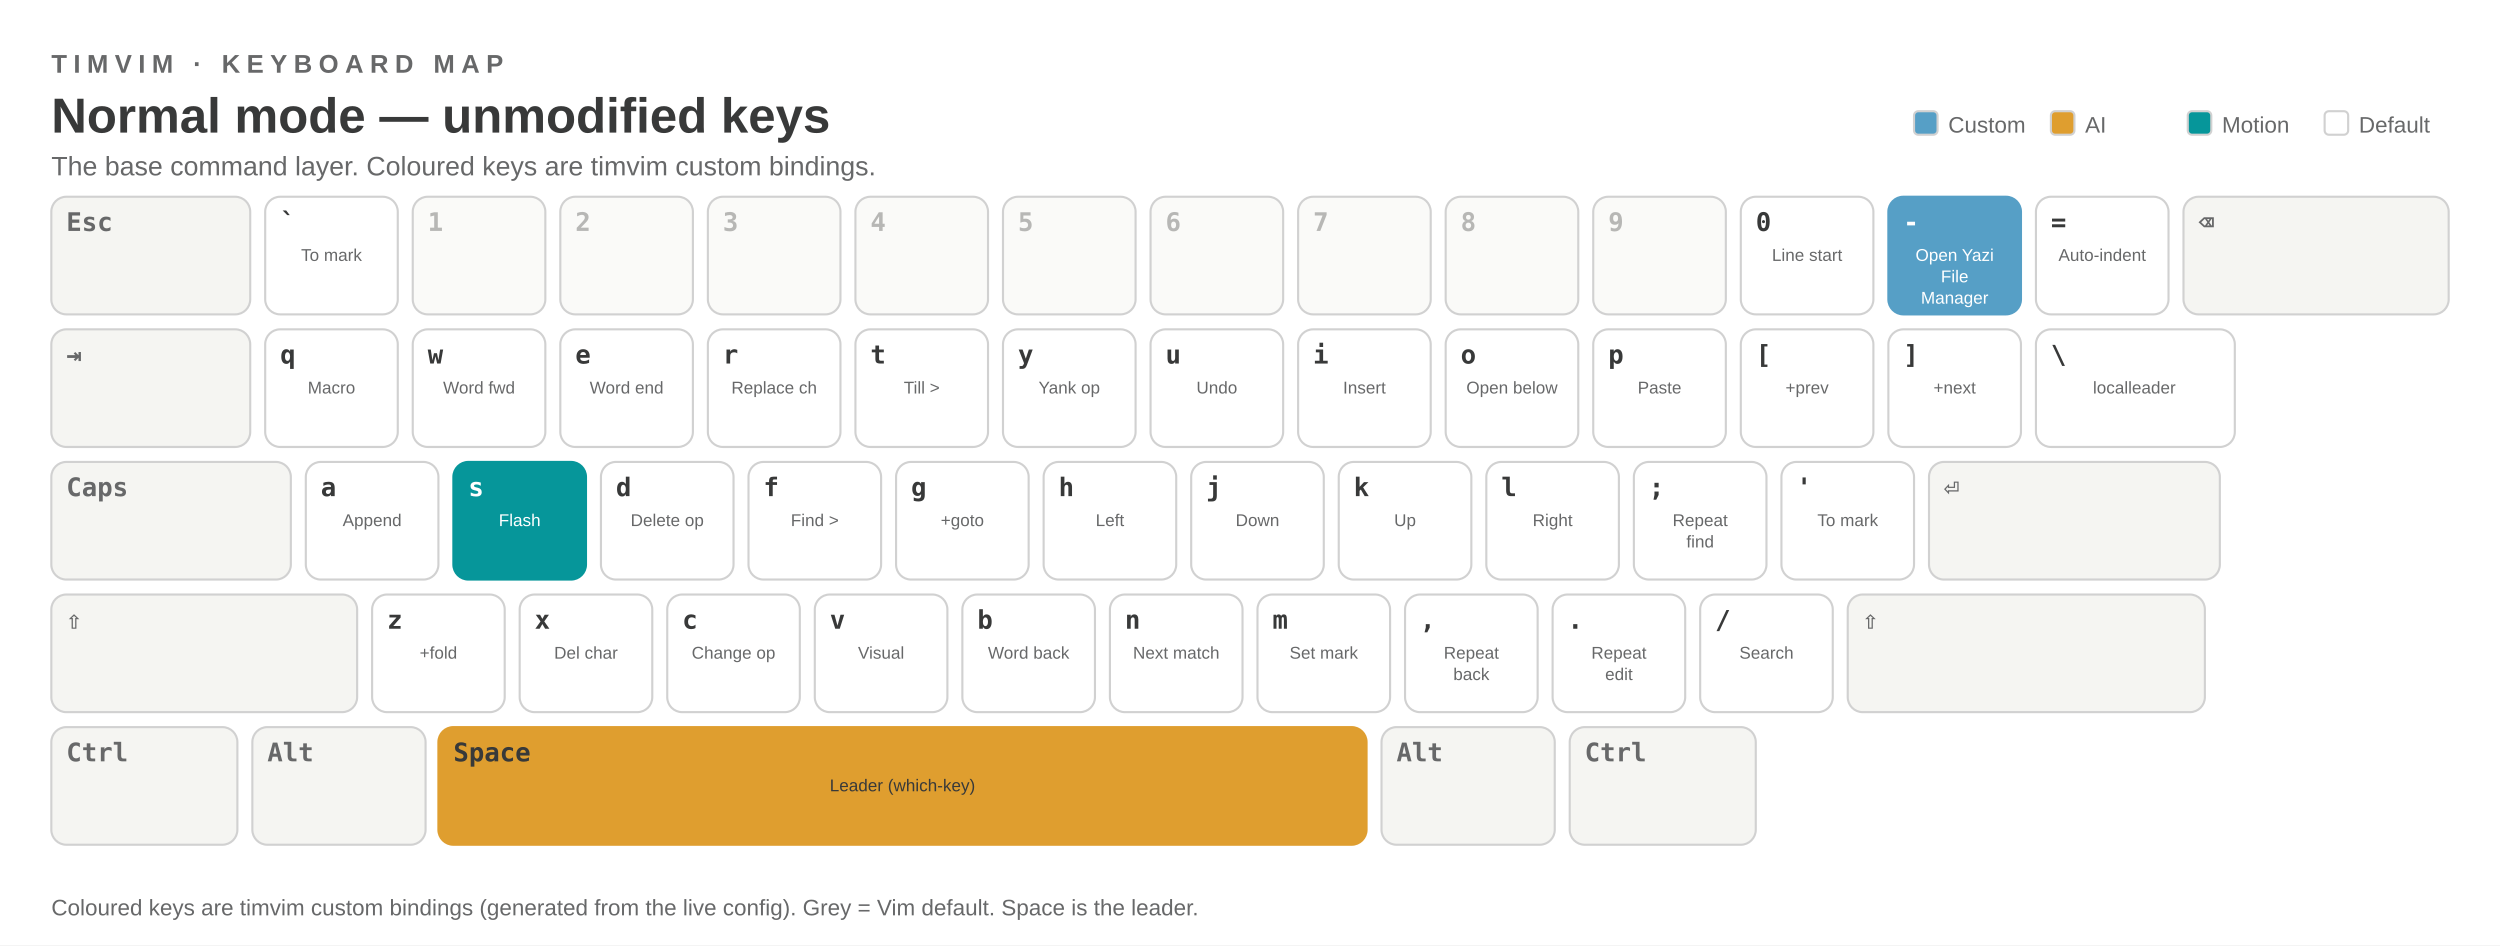
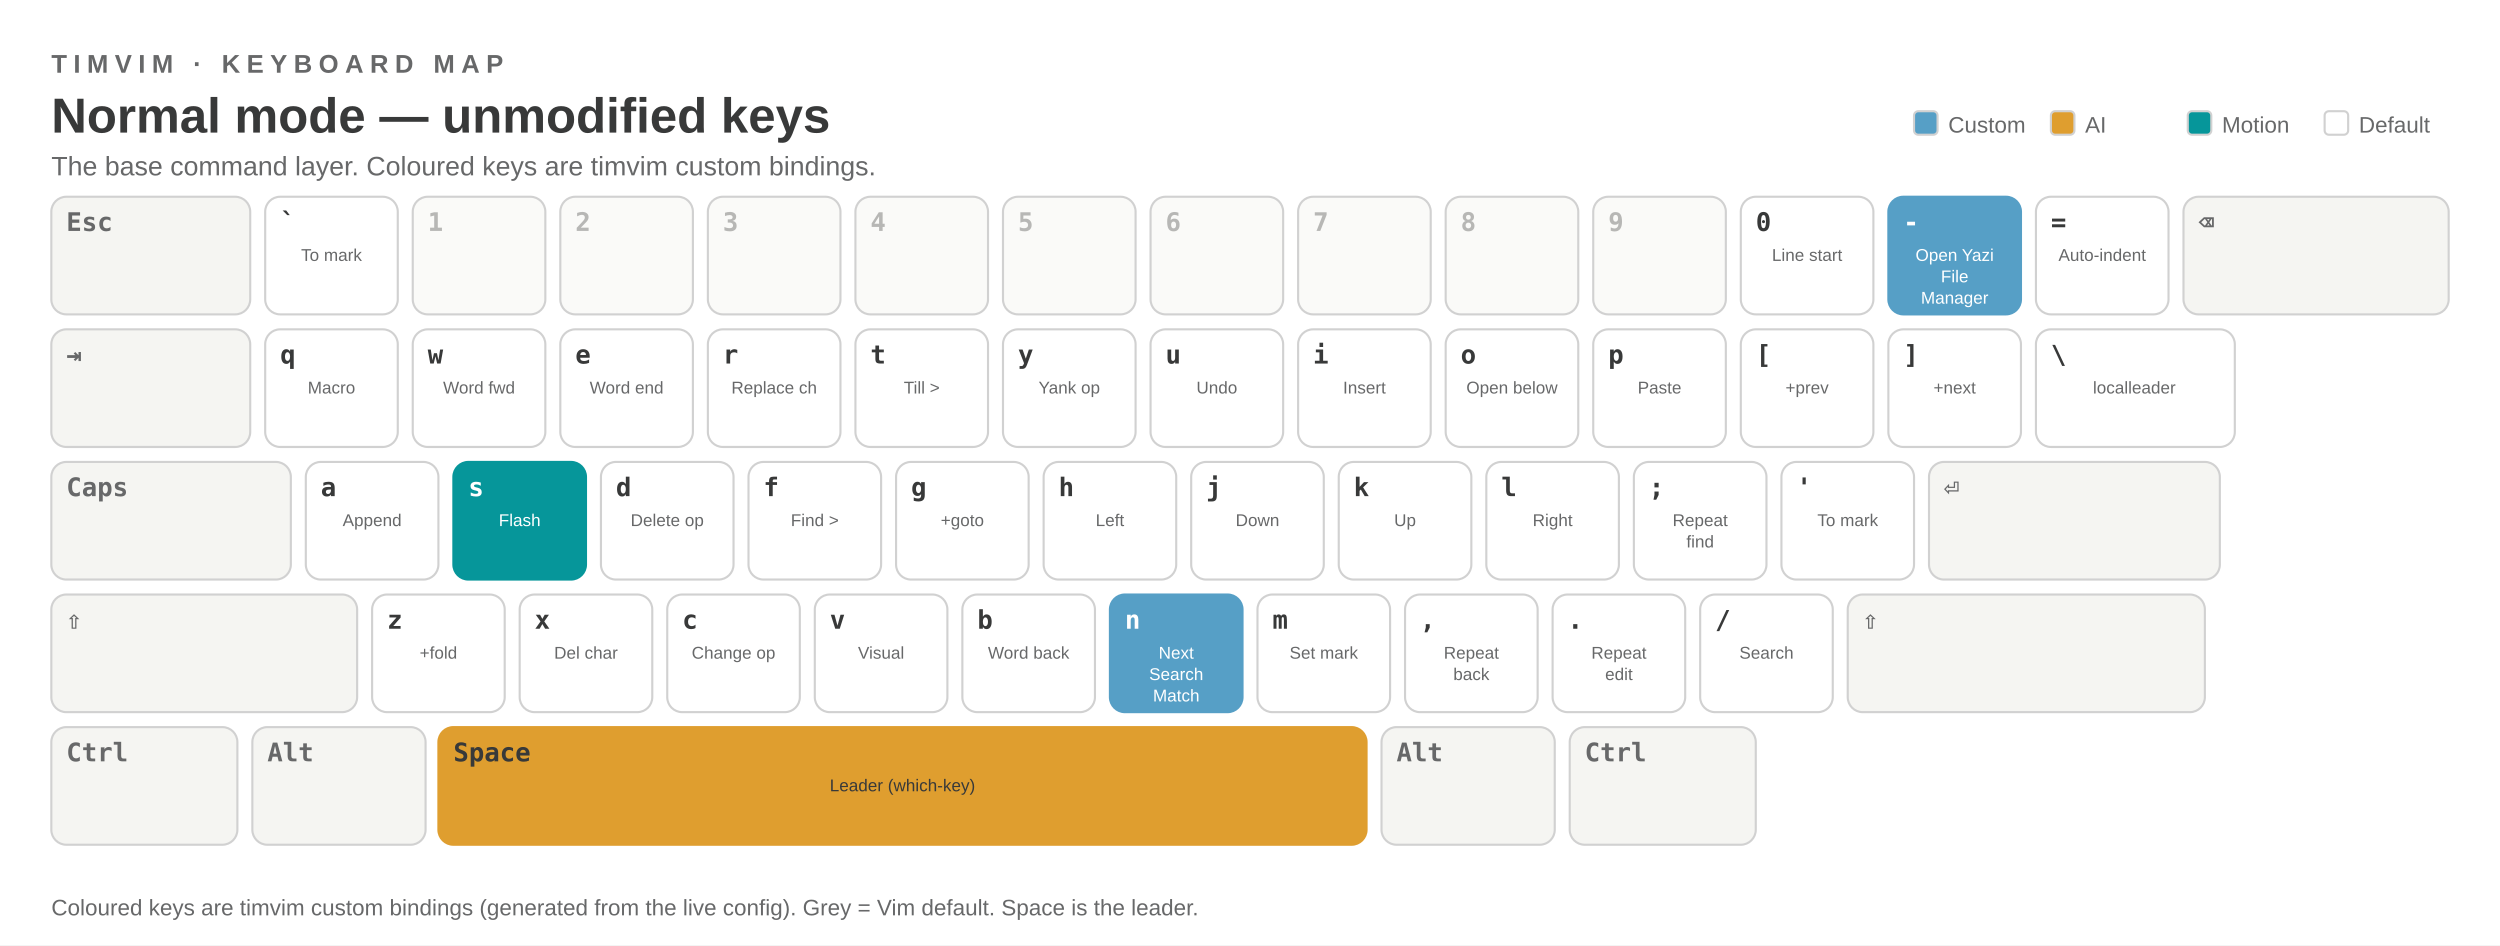
<svg xmlns="http://www.w3.org/2000/svg" width="1169" height="442" viewBox="0 0 1169 442" font-family="Nunito,'Helvetica Neue',Arial,sans-serif">
  <rect width="1169" height="442" fill="#FFFFFF" />
  <text x="24" y="34" fill="#676869" font-size="12" font-weight="700" letter-spacing="3">TIMVIM · KEYBOARD MAP</text>
  <text x="24" y="62" fill="#383939" font-size="23" font-weight="800">Normal mode — unmodified keys</text>
  <text x="24" y="82" fill="#676869" font-size="12.5">The base command layer. Coloured keys are timvim custom bindings.</text>
  <rect x="895" y="52" width="11" height="11" rx="2" fill="#569FC6" stroke="#D1D1D1" />
  <text x="911" y="62" fill="#676869" font-size="10.5">Custom</text>
  <rect x="959" y="52" width="11" height="11" rx="2" fill="#DF9E2F" stroke="#D1D1D1" />
  <text x="975" y="62" fill="#676869" font-size="10.5">AI</text>
  <rect x="1023" y="52" width="11" height="11" rx="2" fill="#06969A" stroke="#D1D1D1" />
  <text x="1039" y="62" fill="#676869" font-size="10.5">Motion</text>
  <rect x="1087" y="52" width="11" height="11" rx="2" fill="#FFFFFF" stroke="#D1D1D1" />
  <text x="1103" y="62" fill="#676869" font-size="10.5">Default</text>
  <rect x="24" y="92" width="93" height="55" rx="7" fill="#F5F5F2" stroke="#D1D1D1" />
  <text x="31" y="108" fill="#676869" font-size="12" font-weight="800" font-family="JetBrains Mono,monospace">Esc</text>
  <rect x="124" y="92" width="62" height="55" rx="7" fill="#FFFFFF" stroke="#D1D1D1" />
  <text x="131" y="108" fill="#383939" font-size="12" font-weight="800" font-family="JetBrains Mono,monospace">`</text>
  <text x="155" y="122" fill="#676869" font-size="8" text-anchor="middle">To mark</text>
  <rect x="193" y="92" width="62" height="55" rx="7" fill="#FAFAF8" stroke="#D1D1D1" />
  <text x="200" y="108" fill="#B7B7B5" font-size="12" font-weight="800" font-family="JetBrains Mono,monospace">1</text>
  <rect x="262" y="92" width="62" height="55" rx="7" fill="#FAFAF8" stroke="#D1D1D1" />
  <text x="269" y="108" fill="#B7B7B5" font-size="12" font-weight="800" font-family="JetBrains Mono,monospace">2</text>
  <rect x="331" y="92" width="62" height="55" rx="7" fill="#FAFAF8" stroke="#D1D1D1" />
  <text x="338" y="108" fill="#B7B7B5" font-size="12" font-weight="800" font-family="JetBrains Mono,monospace">3</text>
  <rect x="400" y="92" width="62" height="55" rx="7" fill="#FAFAF8" stroke="#D1D1D1" />
  <text x="407" y="108" fill="#B7B7B5" font-size="12" font-weight="800" font-family="JetBrains Mono,monospace">4</text>
  <rect x="469" y="92" width="62" height="55" rx="7" fill="#FAFAF8" stroke="#D1D1D1" />
  <text x="476" y="108" fill="#B7B7B5" font-size="12" font-weight="800" font-family="JetBrains Mono,monospace">5</text>
  <rect x="538" y="92" width="62" height="55" rx="7" fill="#FAFAF8" stroke="#D1D1D1" />
  <text x="545" y="108" fill="#B7B7B5" font-size="12" font-weight="800" font-family="JetBrains Mono,monospace">6</text>
  <rect x="607" y="92" width="62" height="55" rx="7" fill="#FAFAF8" stroke="#D1D1D1" />
  <text x="614" y="108" fill="#B7B7B5" font-size="12" font-weight="800" font-family="JetBrains Mono,monospace">7</text>
  <rect x="676" y="92" width="62" height="55" rx="7" fill="#FAFAF8" stroke="#D1D1D1" />
  <text x="683" y="108" fill="#B7B7B5" font-size="12" font-weight="800" font-family="JetBrains Mono,monospace">8</text>
  <rect x="745" y="92" width="62" height="55" rx="7" fill="#FAFAF8" stroke="#D1D1D1" />
  <text x="752" y="108" fill="#B7B7B5" font-size="12" font-weight="800" font-family="JetBrains Mono,monospace">9</text>
  <rect x="814" y="92" width="62" height="55" rx="7" fill="#FFFFFF" stroke="#D1D1D1" />
  <text x="821" y="108" fill="#383939" font-size="12" font-weight="800" font-family="JetBrains Mono,monospace">0</text>
  <text x="845" y="122" fill="#676869" font-size="8" text-anchor="middle">Line start</text>
  <rect x="883" y="92" width="62" height="55" rx="7" fill="#569FC6" stroke="#569FC6" />
  <text x="890" y="108" fill="#FFFFFF" font-size="12" font-weight="800" font-family="JetBrains Mono,monospace">-</text>
  <text x="914" y="122" fill="#FFFFFF" font-size="8" text-anchor="middle">Open Yazi</text>
  <text x="914" y="132" fill="#FFFFFF" font-size="8" text-anchor="middle">File</text>
  <text x="914" y="142" fill="#FFFFFF" font-size="8" text-anchor="middle">Manager</text>
  <rect x="952" y="92" width="62" height="55" rx="7" fill="#FFFFFF" stroke="#D1D1D1" />
  <text x="959" y="108" fill="#383939" font-size="12" font-weight="800" font-family="JetBrains Mono,monospace">=</text>
  <text x="983" y="122" fill="#676869" font-size="8" text-anchor="middle">Auto-indent</text>
  <rect x="1021" y="92" width="124" height="55" rx="7" fill="#F5F5F2" stroke="#D1D1D1" />
  <text x="1028" y="108" fill="#676869" font-size="12" font-weight="800" font-family="JetBrains Mono,monospace">⌫</text>
  <rect x="24" y="154" width="93" height="55" rx="7" fill="#F5F5F2" stroke="#D1D1D1" />
  <text x="31" y="170" fill="#676869" font-size="12" font-weight="800" font-family="JetBrains Mono,monospace">⇥</text>
  <rect x="124" y="154" width="62" height="55" rx="7" fill="#FFFFFF" stroke="#D1D1D1" />
  <text x="131" y="170" fill="#383939" font-size="12" font-weight="800" font-family="JetBrains Mono,monospace">q</text>
  <text x="155" y="184" fill="#676869" font-size="8" text-anchor="middle">Macro</text>
  <rect x="193" y="154" width="62" height="55" rx="7" fill="#FFFFFF" stroke="#D1D1D1" />
  <text x="200" y="170" fill="#383939" font-size="12" font-weight="800" font-family="JetBrains Mono,monospace">w</text>
  <text x="224" y="184" fill="#676869" font-size="8" text-anchor="middle">Word fwd</text>
  <rect x="262" y="154" width="62" height="55" rx="7" fill="#FFFFFF" stroke="#D1D1D1" />
  <text x="269" y="170" fill="#383939" font-size="12" font-weight="800" font-family="JetBrains Mono,monospace">e</text>
  <text x="293" y="184" fill="#676869" font-size="8" text-anchor="middle">Word end</text>
  <rect x="331" y="154" width="62" height="55" rx="7" fill="#FFFFFF" stroke="#D1D1D1" />
  <text x="338" y="170" fill="#383939" font-size="12" font-weight="800" font-family="JetBrains Mono,monospace">r</text>
  <text x="362" y="184" fill="#676869" font-size="8" text-anchor="middle">Replace ch</text>
  <rect x="400" y="154" width="62" height="55" rx="7" fill="#FFFFFF" stroke="#D1D1D1" />
  <text x="407" y="170" fill="#383939" font-size="12" font-weight="800" font-family="JetBrains Mono,monospace">t</text>
  <text x="431" y="184" fill="#676869" font-size="8" text-anchor="middle">Till &gt;</text>
  <rect x="469" y="154" width="62" height="55" rx="7" fill="#FFFFFF" stroke="#D1D1D1" />
  <text x="476" y="170" fill="#383939" font-size="12" font-weight="800" font-family="JetBrains Mono,monospace">y</text>
  <text x="500" y="184" fill="#676869" font-size="8" text-anchor="middle">Yank op</text>
  <rect x="538" y="154" width="62" height="55" rx="7" fill="#FFFFFF" stroke="#D1D1D1" />
  <text x="545" y="170" fill="#383939" font-size="12" font-weight="800" font-family="JetBrains Mono,monospace">u</text>
  <text x="569" y="184" fill="#676869" font-size="8" text-anchor="middle">Undo</text>
  <rect x="607" y="154" width="62" height="55" rx="7" fill="#FFFFFF" stroke="#D1D1D1" />
  <text x="614" y="170" fill="#383939" font-size="12" font-weight="800" font-family="JetBrains Mono,monospace">i</text>
  <text x="638" y="184" fill="#676869" font-size="8" text-anchor="middle">Insert</text>
  <rect x="676" y="154" width="62" height="55" rx="7" fill="#FFFFFF" stroke="#D1D1D1" />
  <text x="683" y="170" fill="#383939" font-size="12" font-weight="800" font-family="JetBrains Mono,monospace">o</text>
  <text x="707" y="184" fill="#676869" font-size="8" text-anchor="middle">Open below</text>
  <rect x="745" y="154" width="62" height="55" rx="7" fill="#FFFFFF" stroke="#D1D1D1" />
  <text x="752" y="170" fill="#383939" font-size="12" font-weight="800" font-family="JetBrains Mono,monospace">p</text>
  <text x="776" y="184" fill="#676869" font-size="8" text-anchor="middle">Paste</text>
  <rect x="814" y="154" width="62" height="55" rx="7" fill="#FFFFFF" stroke="#D1D1D1" />
  <text x="821" y="170" fill="#383939" font-size="12" font-weight="800" font-family="JetBrains Mono,monospace">[</text>
  <text x="845" y="184" fill="#676869" font-size="8" text-anchor="middle">+prev</text>
  <rect x="883" y="154" width="62" height="55" rx="7" fill="#FFFFFF" stroke="#D1D1D1" />
  <text x="890" y="170" fill="#383939" font-size="12" font-weight="800" font-family="JetBrains Mono,monospace">]</text>
  <text x="914" y="184" fill="#676869" font-size="8" text-anchor="middle">+next</text>
  <rect x="952" y="154" width="93" height="55" rx="7" fill="#FFFFFF" stroke="#D1D1D1" />
  <text x="959" y="170" fill="#383939" font-size="12" font-weight="800" font-family="JetBrains Mono,monospace">\</text>
  <text x="998" y="184" fill="#676869" font-size="8" text-anchor="middle">localleader</text>
  <rect x="24" y="216" width="112" height="55" rx="7" fill="#F5F5F2" stroke="#D1D1D1" />
  <text x="31" y="232" fill="#676869" font-size="12" font-weight="800" font-family="JetBrains Mono,monospace">Caps</text>
  <rect x="143" y="216" width="62" height="55" rx="7" fill="#FFFFFF" stroke="#D1D1D1" />
  <text x="150" y="232" fill="#383939" font-size="12" font-weight="800" font-family="JetBrains Mono,monospace">a</text>
  <text x="174" y="246" fill="#676869" font-size="8" text-anchor="middle">Append</text>
  <rect x="212" y="216" width="62" height="55" rx="7" fill="#06969A" stroke="#06969A" />
  <text x="219" y="232" fill="#FFFFFF" font-size="12" font-weight="800" font-family="JetBrains Mono,monospace">s</text>
  <text x="243" y="246" fill="#FFFFFF" font-size="8" text-anchor="middle">Flash</text>
  <rect x="281" y="216" width="62" height="55" rx="7" fill="#FFFFFF" stroke="#D1D1D1" />
  <text x="288" y="232" fill="#383939" font-size="12" font-weight="800" font-family="JetBrains Mono,monospace">d</text>
  <text x="312" y="246" fill="#676869" font-size="8" text-anchor="middle">Delete op</text>
  <rect x="350" y="216" width="62" height="55" rx="7" fill="#FFFFFF" stroke="#D1D1D1" />
  <text x="357" y="232" fill="#383939" font-size="12" font-weight="800" font-family="JetBrains Mono,monospace">f</text>
  <text x="381" y="246" fill="#676869" font-size="8" text-anchor="middle">Find &gt;</text>
  <rect x="419" y="216" width="62" height="55" rx="7" fill="#FFFFFF" stroke="#D1D1D1" />
  <text x="426" y="232" fill="#383939" font-size="12" font-weight="800" font-family="JetBrains Mono,monospace">g</text>
  <text x="450" y="246" fill="#676869" font-size="8" text-anchor="middle">+goto</text>
  <rect x="488" y="216" width="62" height="55" rx="7" fill="#FFFFFF" stroke="#D1D1D1" />
  <text x="495" y="232" fill="#383939" font-size="12" font-weight="800" font-family="JetBrains Mono,monospace">h</text>
  <text x="519" y="246" fill="#676869" font-size="8" text-anchor="middle">Left</text>
  <rect x="557" y="216" width="62" height="55" rx="7" fill="#FFFFFF" stroke="#D1D1D1" />
  <text x="564" y="232" fill="#383939" font-size="12" font-weight="800" font-family="JetBrains Mono,monospace">j</text>
  <text x="588" y="246" fill="#676869" font-size="8" text-anchor="middle">Down</text>
  <rect x="626" y="216" width="62" height="55" rx="7" fill="#FFFFFF" stroke="#D1D1D1" />
  <text x="633" y="232" fill="#383939" font-size="12" font-weight="800" font-family="JetBrains Mono,monospace">k</text>
  <text x="657" y="246" fill="#676869" font-size="8" text-anchor="middle">Up</text>
  <rect x="695" y="216" width="62" height="55" rx="7" fill="#FFFFFF" stroke="#D1D1D1" />
  <text x="702" y="232" fill="#383939" font-size="12" font-weight="800" font-family="JetBrains Mono,monospace">l</text>
  <text x="726" y="246" fill="#676869" font-size="8" text-anchor="middle">Right</text>
  <rect x="764" y="216" width="62" height="55" rx="7" fill="#FFFFFF" stroke="#D1D1D1" />
  <text x="771" y="232" fill="#383939" font-size="12" font-weight="800" font-family="JetBrains Mono,monospace">;</text>
  <text x="795" y="246" fill="#676869" font-size="8" text-anchor="middle">Repeat</text>
  <text x="795" y="256" fill="#676869" font-size="8" text-anchor="middle">find</text>
  <rect x="833" y="216" width="62" height="55" rx="7" fill="#FFFFFF" stroke="#D1D1D1" />
  <text x="840" y="232" fill="#383939" font-size="12" font-weight="800" font-family="JetBrains Mono,monospace">'</text>
  <text x="864" y="246" fill="#676869" font-size="8" text-anchor="middle">To mark</text>
  <rect x="902" y="216" width="136" height="55" rx="7" fill="#F5F5F2" stroke="#D1D1D1" />
  <text x="909" y="232" fill="#676869" font-size="12" font-weight="800" font-family="JetBrains Mono,monospace">⏎</text>
  <rect x="24" y="278" width="143" height="55" rx="7" fill="#F5F5F2" stroke="#D1D1D1" />
  <text x="31" y="294" fill="#676869" font-size="12" font-weight="800" font-family="JetBrains Mono,monospace">⇧</text>
  <rect x="174" y="278" width="62" height="55" rx="7" fill="#FFFFFF" stroke="#D1D1D1" />
  <text x="181" y="294" fill="#383939" font-size="12" font-weight="800" font-family="JetBrains Mono,monospace">z</text>
  <text x="205" y="308" fill="#676869" font-size="8" text-anchor="middle">+fold</text>
  <rect x="243" y="278" width="62" height="55" rx="7" fill="#FFFFFF" stroke="#D1D1D1" />
  <text x="250" y="294" fill="#383939" font-size="12" font-weight="800" font-family="JetBrains Mono,monospace">x</text>
  <text x="274" y="308" fill="#676869" font-size="8" text-anchor="middle">Del char</text>
  <rect x="312" y="278" width="62" height="55" rx="7" fill="#FFFFFF" stroke="#D1D1D1" />
  <text x="319" y="294" fill="#383939" font-size="12" font-weight="800" font-family="JetBrains Mono,monospace">c</text>
  <text x="343" y="308" fill="#676869" font-size="8" text-anchor="middle">Change op</text>
  <rect x="381" y="278" width="62" height="55" rx="7" fill="#FFFFFF" stroke="#D1D1D1" />
  <text x="388" y="294" fill="#383939" font-size="12" font-weight="800" font-family="JetBrains Mono,monospace">v</text>
  <text x="412" y="308" fill="#676869" font-size="8" text-anchor="middle">Visual</text>
  <rect x="450" y="278" width="62" height="55" rx="7" fill="#FFFFFF" stroke="#D1D1D1" />
  <text x="457" y="294" fill="#383939" font-size="12" font-weight="800" font-family="JetBrains Mono,monospace">b</text>
  <text x="481" y="308" fill="#676869" font-size="8" text-anchor="middle">Word back</text>
-   <rect x="519" y="278" width="62" height="55" rx="7" fill="#FFFFFF" stroke="#D1D1D1" />
-   <text x="526" y="294" fill="#383939" font-size="12" font-weight="800" font-family="JetBrains Mono,monospace">n</text>
-   <text x="550" y="308" fill="#676869" font-size="8" text-anchor="middle">Next match</text>
+   <rect x="519" y="278" width="62" height="55" rx="7" fill="#569FC6" stroke="#569FC6" />
+   <text x="526" y="294" fill="#FFFFFF" font-size="12" font-weight="800" font-family="JetBrains Mono,monospace">n</text>
+   <text x="550" y="308" fill="#FFFFFF" font-size="8" text-anchor="middle">Next</text>
+   <text x="550" y="318" fill="#FFFFFF" font-size="8" text-anchor="middle">Search</text>
+   <text x="550" y="328" fill="#FFFFFF" font-size="8" text-anchor="middle">Match</text>
  <rect x="588" y="278" width="62" height="55" rx="7" fill="#FFFFFF" stroke="#D1D1D1" />
  <text x="595" y="294" fill="#383939" font-size="12" font-weight="800" font-family="JetBrains Mono,monospace">m</text>
  <text x="619" y="308" fill="#676869" font-size="8" text-anchor="middle">Set mark</text>
  <rect x="657" y="278" width="62" height="55" rx="7" fill="#FFFFFF" stroke="#D1D1D1" />
  <text x="664" y="294" fill="#383939" font-size="12" font-weight="800" font-family="JetBrains Mono,monospace">,</text>
  <text x="688" y="308" fill="#676869" font-size="8" text-anchor="middle">Repeat</text>
  <text x="688" y="318" fill="#676869" font-size="8" text-anchor="middle">back</text>
  <rect x="726" y="278" width="62" height="55" rx="7" fill="#FFFFFF" stroke="#D1D1D1" />
  <text x="733" y="294" fill="#383939" font-size="12" font-weight="800" font-family="JetBrains Mono,monospace">.</text>
  <text x="757" y="308" fill="#676869" font-size="8" text-anchor="middle">Repeat</text>
  <text x="757" y="318" fill="#676869" font-size="8" text-anchor="middle">edit</text>
  <rect x="795" y="278" width="62" height="55" rx="7" fill="#FFFFFF" stroke="#D1D1D1" />
  <text x="802" y="294" fill="#383939" font-size="12" font-weight="800" font-family="JetBrains Mono,monospace">/</text>
  <text x="826" y="308" fill="#676869" font-size="8" text-anchor="middle">Search</text>
  <rect x="864" y="278" width="167" height="55" rx="7" fill="#F5F5F2" stroke="#D1D1D1" />
  <text x="871" y="294" fill="#676869" font-size="12" font-weight="800" font-family="JetBrains Mono,monospace">⇧</text>
  <rect x="24" y="340" width="87" height="55" rx="7" fill="#F5F5F2" stroke="#D1D1D1" />
  <text x="31" y="356" fill="#676869" font-size="12" font-weight="800" font-family="JetBrains Mono,monospace">Ctrl</text>
  <rect x="118" y="340" width="81" height="55" rx="7" fill="#F5F5F2" stroke="#D1D1D1" />
  <text x="125" y="356" fill="#676869" font-size="12" font-weight="800" font-family="JetBrains Mono,monospace">Alt</text>
  <rect x="205" y="340" width="434" height="55" rx="7" fill="#DF9E2F" stroke="#DF9E2F" />
  <text x="212" y="356" fill="#383939" font-size="12" font-weight="800" font-family="JetBrains Mono,monospace">Space</text>
  <text x="422" y="370" fill="#383939" font-size="8" text-anchor="middle">Leader (which-key)</text>
  <rect x="646" y="340" width="81" height="55" rx="7" fill="#F5F5F2" stroke="#D1D1D1" />
  <text x="653" y="356" fill="#676869" font-size="12" font-weight="800" font-family="JetBrains Mono,monospace">Alt</text>
  <rect x="734" y="340" width="87" height="55" rx="7" fill="#F5F5F2" stroke="#D1D1D1" />
  <text x="741" y="356" fill="#676869" font-size="12" font-weight="800" font-family="JetBrains Mono,monospace">Ctrl</text>
  <text x="24" y="428" fill="#676869" font-size="10.5">Coloured keys are timvim custom bindings (generated from the live config). Grey = Vim default. Space is the leader.</text>
</svg>
